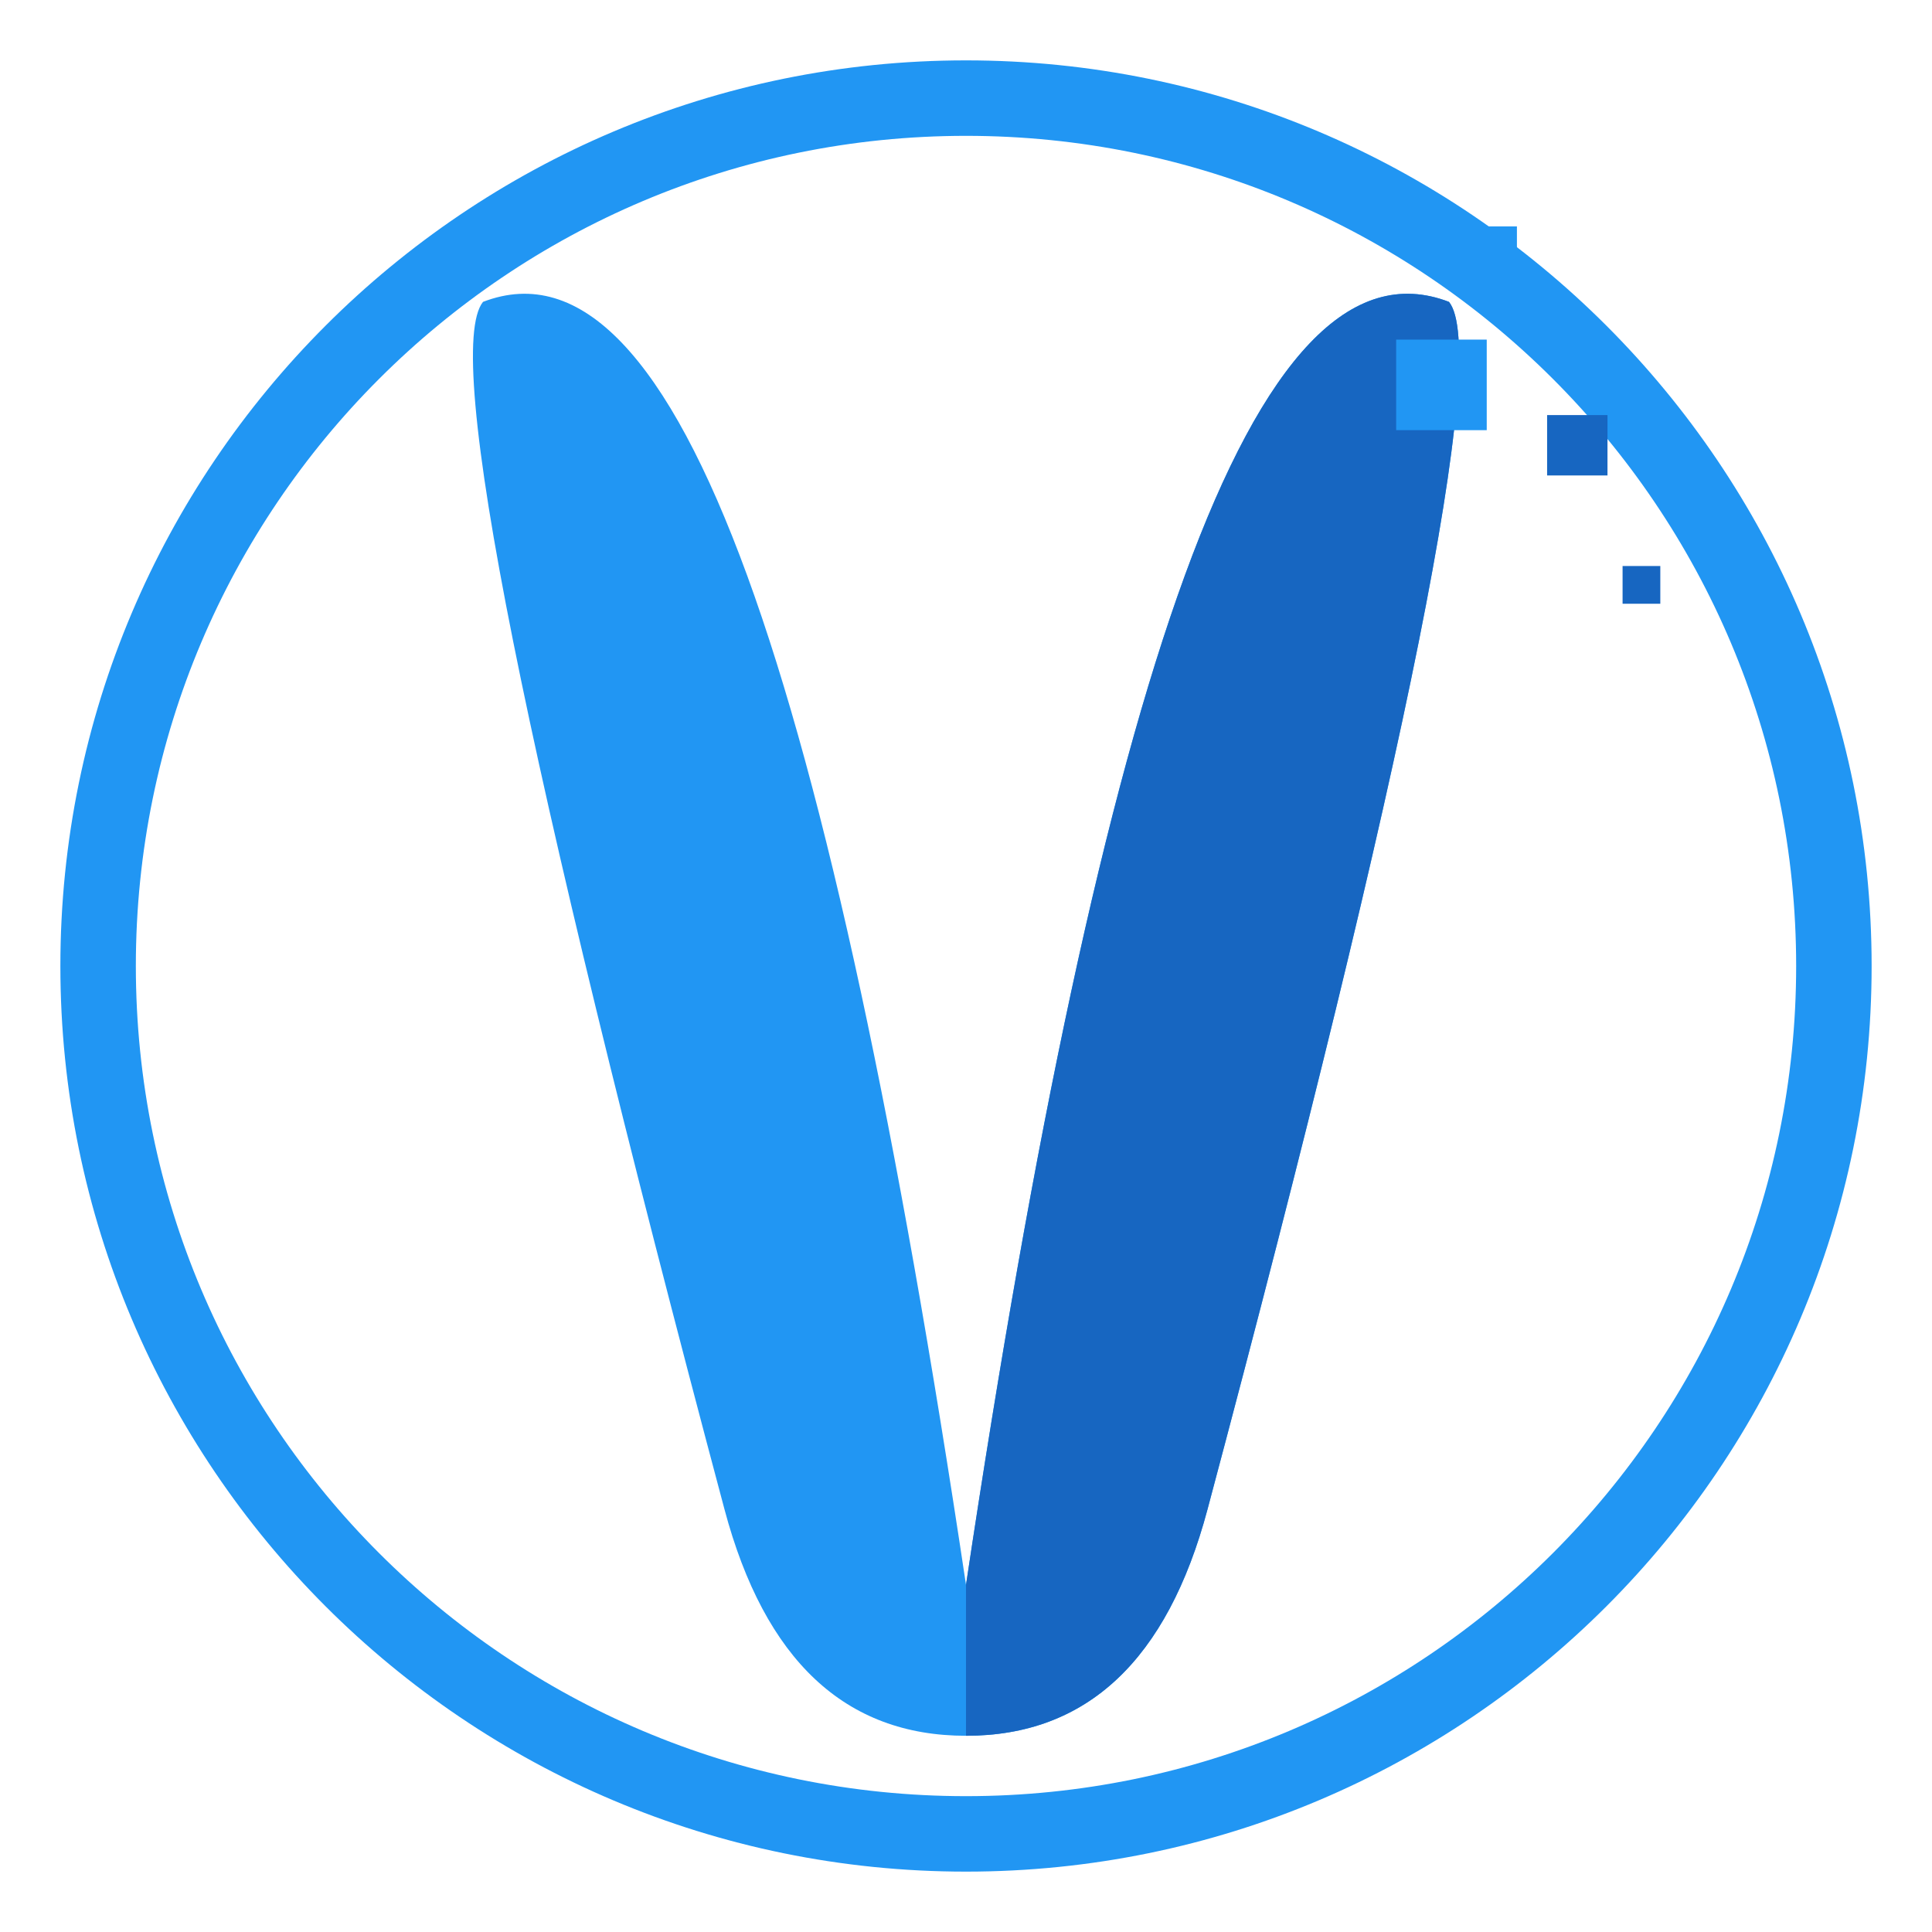
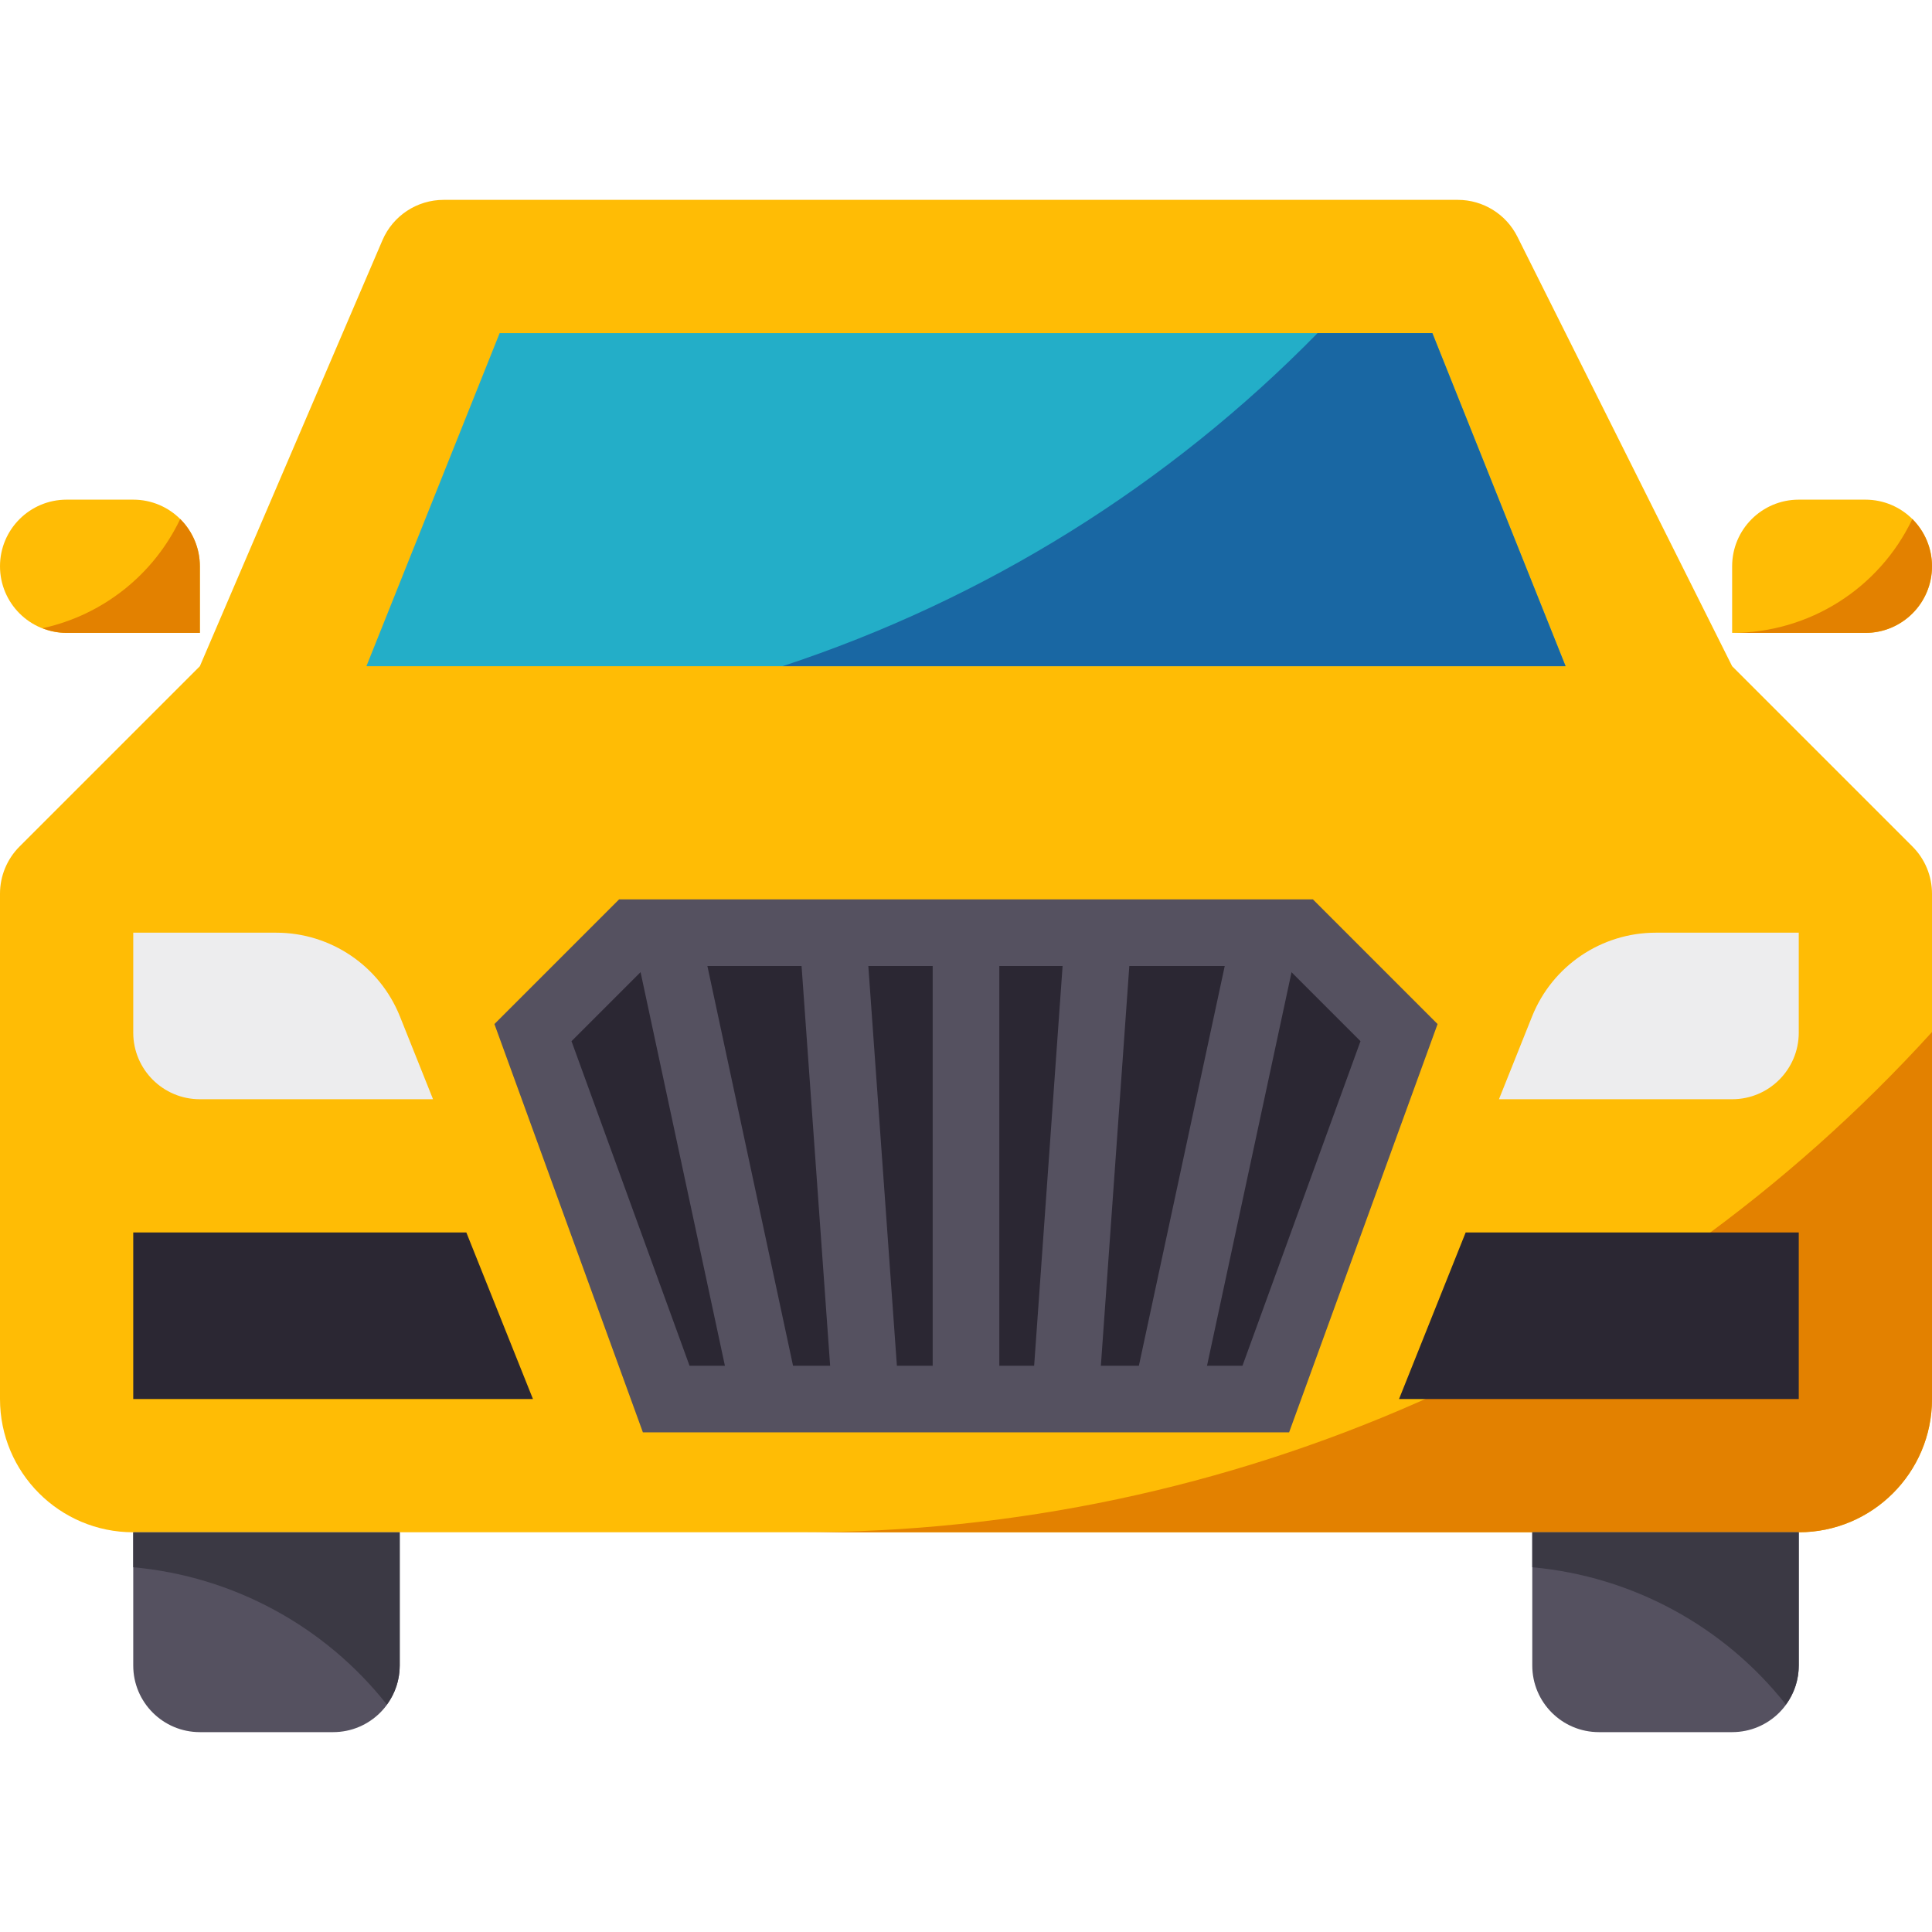
- <svg xmlns="http://www.w3.org/2000/svg" width="512" height="512" viewBox="0 0 512 512" fill="none">
-   <circle cx="256" cy="256" r="230" stroke="#2196F3" stroke-width="20" fill="none" />
-   <path d="M128 80 C180 60 220 180 256 420 C292 180 332 60 384 80 Q400 100 320 400 Q304 460 256 460 Q208 460 192 400 Q112 100 128 80 Z" fill="#2196F3" />
-   <path d="M256 420 C292 180 332 60 384 80 Q400 100 320 400 Q304 460 256 460 Q256 460 256 420 Z" fill="#1766C1" />
-   <rect x="370" y="90" width="24" height="24" fill="#2196F3" />
-   <rect x="410" y="110" width="16" height="16" fill="#1766C1" />
-   <rect x="390" y="60" width="12" height="12" fill="#2196F3" />
-   <rect x="430" y="150" width="10" height="10" fill="#1766C1" />
-   <rect x="450" y="130" width="8" height="8" fill="#2196F3" />
+ <svg xmlns="http://www.w3.org/2000/svg" version="1.1" width="512" height="512" x="0" y="0" viewBox="0 0 512 512" style="enable-background:new 0 0 512 512" xml:space="preserve" class="">
+   <g>
+     <path d="M35.31 406.069v35.31c0 9.754 7.901 17.655 17.655 17.655h35.31c9.754 0 17.655-7.901 17.655-17.655v-35.31H35.31z" style="" fill="#555160" data-original="#555160" />
+     <path d="M52.966 176.552 5.173 224.344A17.664 17.664 0 0 0 0 236.826v133.932c0 19.5 15.81 35.31 35.31 35.31h441.38c19.5 0 35.31-15.81 35.31-35.31V236.826a17.66 17.66 0 0 0-5.173-12.482l-47.793-47.793-56.911-113.822a17.652 17.652 0 0 0-15.793-9.763H117.575a17.655 17.655 0 0 0-16.225 10.699L52.966 176.552z" style="" fill="#ffbc05" data-original="#ffbc05" />
+     <path d="M0 150.069c0 9.754 7.901 17.655 17.655 17.655h35.31v-17.655c0-9.754-7.901-17.655-17.655-17.655H17.655c-9.754 0-17.655 7.9-17.655 17.655zM459.034 150.069v17.655h35.31c9.754 0 17.655-7.901 17.655-17.655 0-9.754-7.901-17.655-17.655-17.655H476.69c-9.755 0-17.656 7.9-17.656 17.655z" style="" fill="#ffbc05" data-original="#ffbc05" />
+     <path d="M211.862 406.069H476.69c19.5 0 35.31-15.81 35.31-35.31v-97.262c-76.862 84.55-185.874 132.696-300.138 132.572z" style="" fill="#e38100" data-original="#e38100" />
+     <path d="m344.276 247.172 26.483 26.483-35.311 97.104H176.552l-35.311-97.104 26.483-26.483zM141.241 370.759l-17.655-44.138H35.31v44.138zM370.759 370.759l17.655-44.138h88.276v44.138z" style="" fill="#2b2733" data-original="#2b2733" />
+     <path d="M35.31 273.655v-26.483h37.888a35.318 35.318 0 0 1 32.786 22.193l8.775 21.945H52.966c-9.755 0-17.656-7.9-17.656-17.655z" style="" fill="#ededee" data-original="#ededee" class="" />
+     <path d="M180.959 245.776h17.655v126.392h-17.655z" style="" transform="rotate(167.905 189.787 308.973)" fill="#555160" data-original="#555160" />
+     <path d="M216.301 247.014h17.647v123.945h-17.647z" style="" transform="scale(-1) rotate(-4.088 -8656.194 6306.82)" fill="#555160" data-original="#555160" />
+     <path d="M247.172 247.172h17.655v123.586h-17.655z" style="" fill="#555160" data-original="#555160" />
+     <path d="M224.748 300.171h123.854v17.638H224.748z" style="" transform="rotate(94.071 286.668 308.99)" fill="#555160" data-original="#555160" />
+     <path d="M259.013 300.181h126.393v17.655H259.013z" style="" transform="rotate(102.122 322.21 309.01)" fill="#555160" data-original="#555160" />
+     <path d="M341.628 379.586H170.372l-39.345-108.2 33.042-33.042H347.93l33.042 33.042-39.344 108.2zm-158.897-17.655h146.538l31.276-86.007L340.621 256H171.379l-19.924 19.924 31.276 86.007z" style="" fill="#555160" data-original="#555160" />
+     <path d="M132.414 88.276h247.172l35.311 88.276H97.103z" style="" fill="#23aec8" data-original="#23aec8" />
+     <path d="M349.175 88.276a353.188 353.188 0 0 1-141.806 88.276h207.528l-35.31-88.276h-30.412z" style="" fill="#1967a3" data-original="#1967a3" />
+     <path d="M476.69 273.655v-26.483h-37.888a35.318 35.318 0 0 0-32.786 22.193l-8.775 21.945h61.793c9.755 0 17.656-7.9 17.656-17.655z" style="" fill="#ededee" data-original="#ededee" class="" />
+     <path d="M506.792 137.551a52.91 52.91 0 0 1-47.757 30.173h35.31c9.754 0 17.655-7.91 17.655-17.655a17.696 17.696 0 0 0-5.208-12.518zM47.757 137.551a52.958 52.958 0 0 1-36.476 28.937 17.538 17.538 0 0 0 6.374 1.236h35.31v-17.655a17.633 17.633 0 0 0-5.208-12.518z" style="" fill="#e38100" data-original="#e38100" />
+     <path d="M102.524 451.725a17.517 17.517 0 0 0 3.407-10.346v-35.31H35.31v9.269a96.841 96.841 0 0 1 67.214 36.387z" style="" fill="#3b3944" data-original="#3b3944" />
+     <path d="M406.069 406.069v35.31c0 9.754 7.901 17.655 17.655 17.655h35.31c9.754 0 17.655-7.901 17.655-17.655v-35.31h-70.62z" style="" fill="#555160" data-original="#555160" />
+     <path d="M473.282 451.725a17.517 17.517 0 0 0 3.407-10.346v-35.31h-70.621v9.269a96.84 96.84 0 0 1 67.214 36.387z" style="" fill="#3b3944" data-original="#3b3944" />
+   </g>
</svg>
